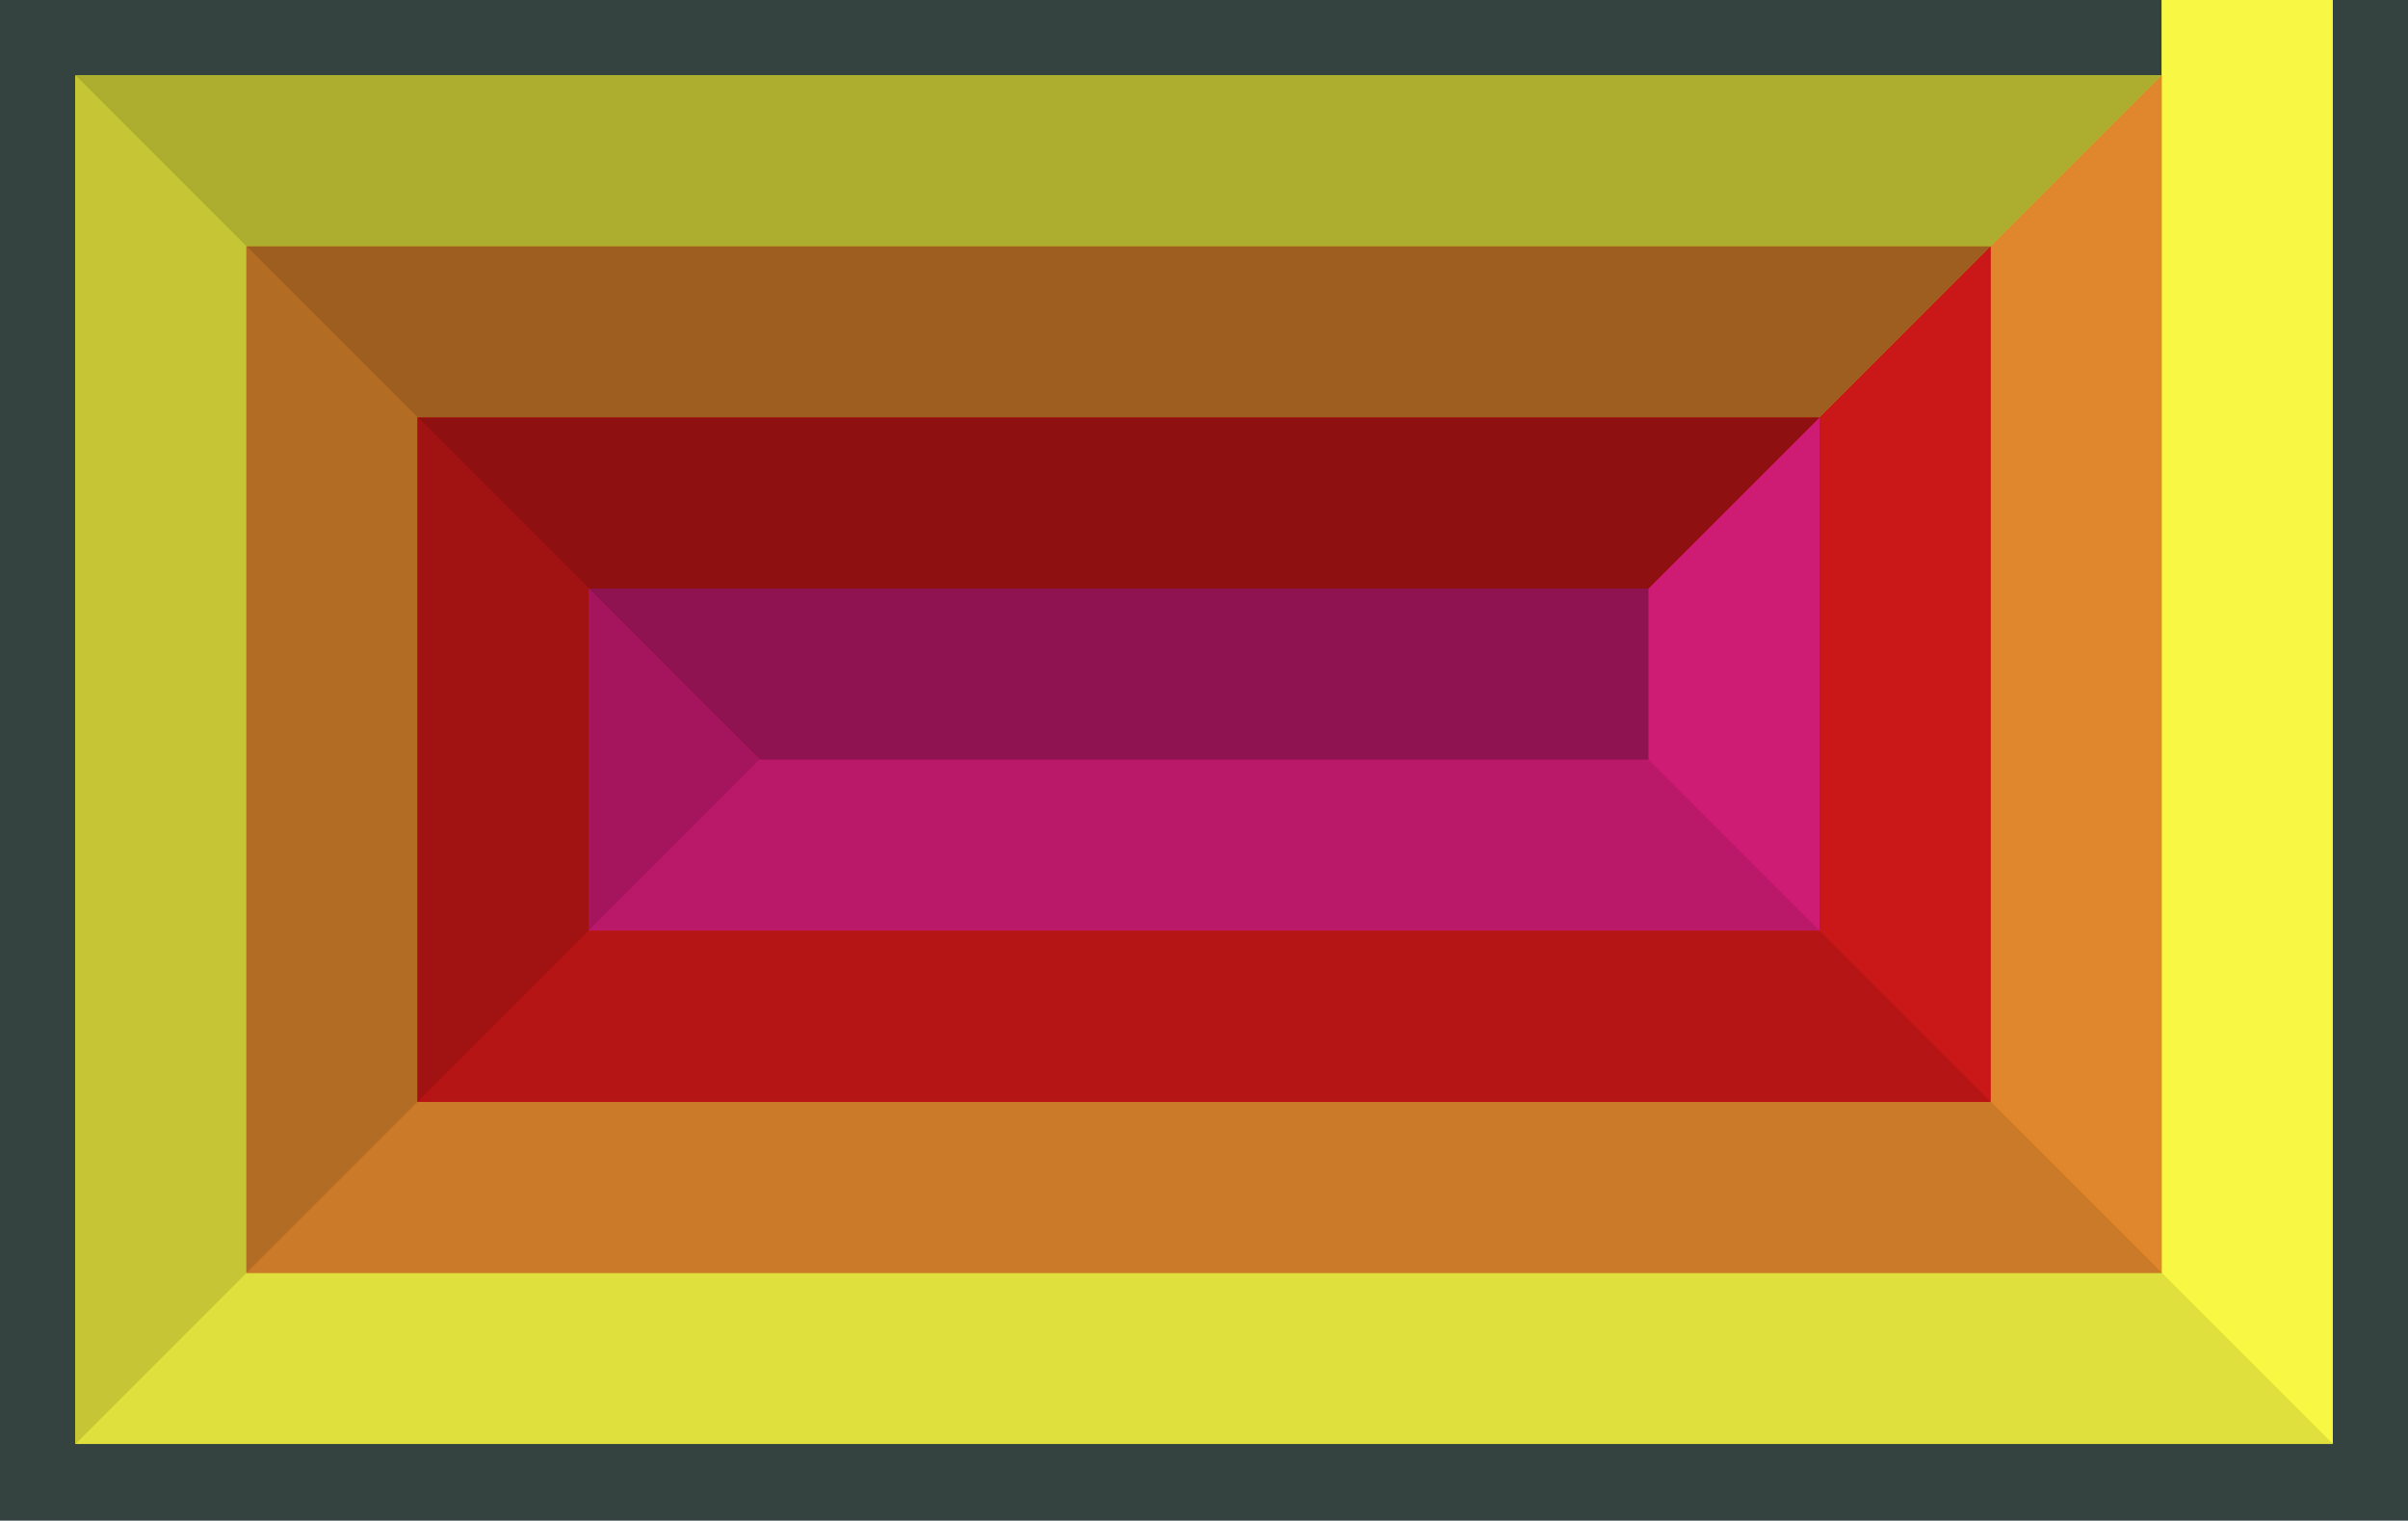
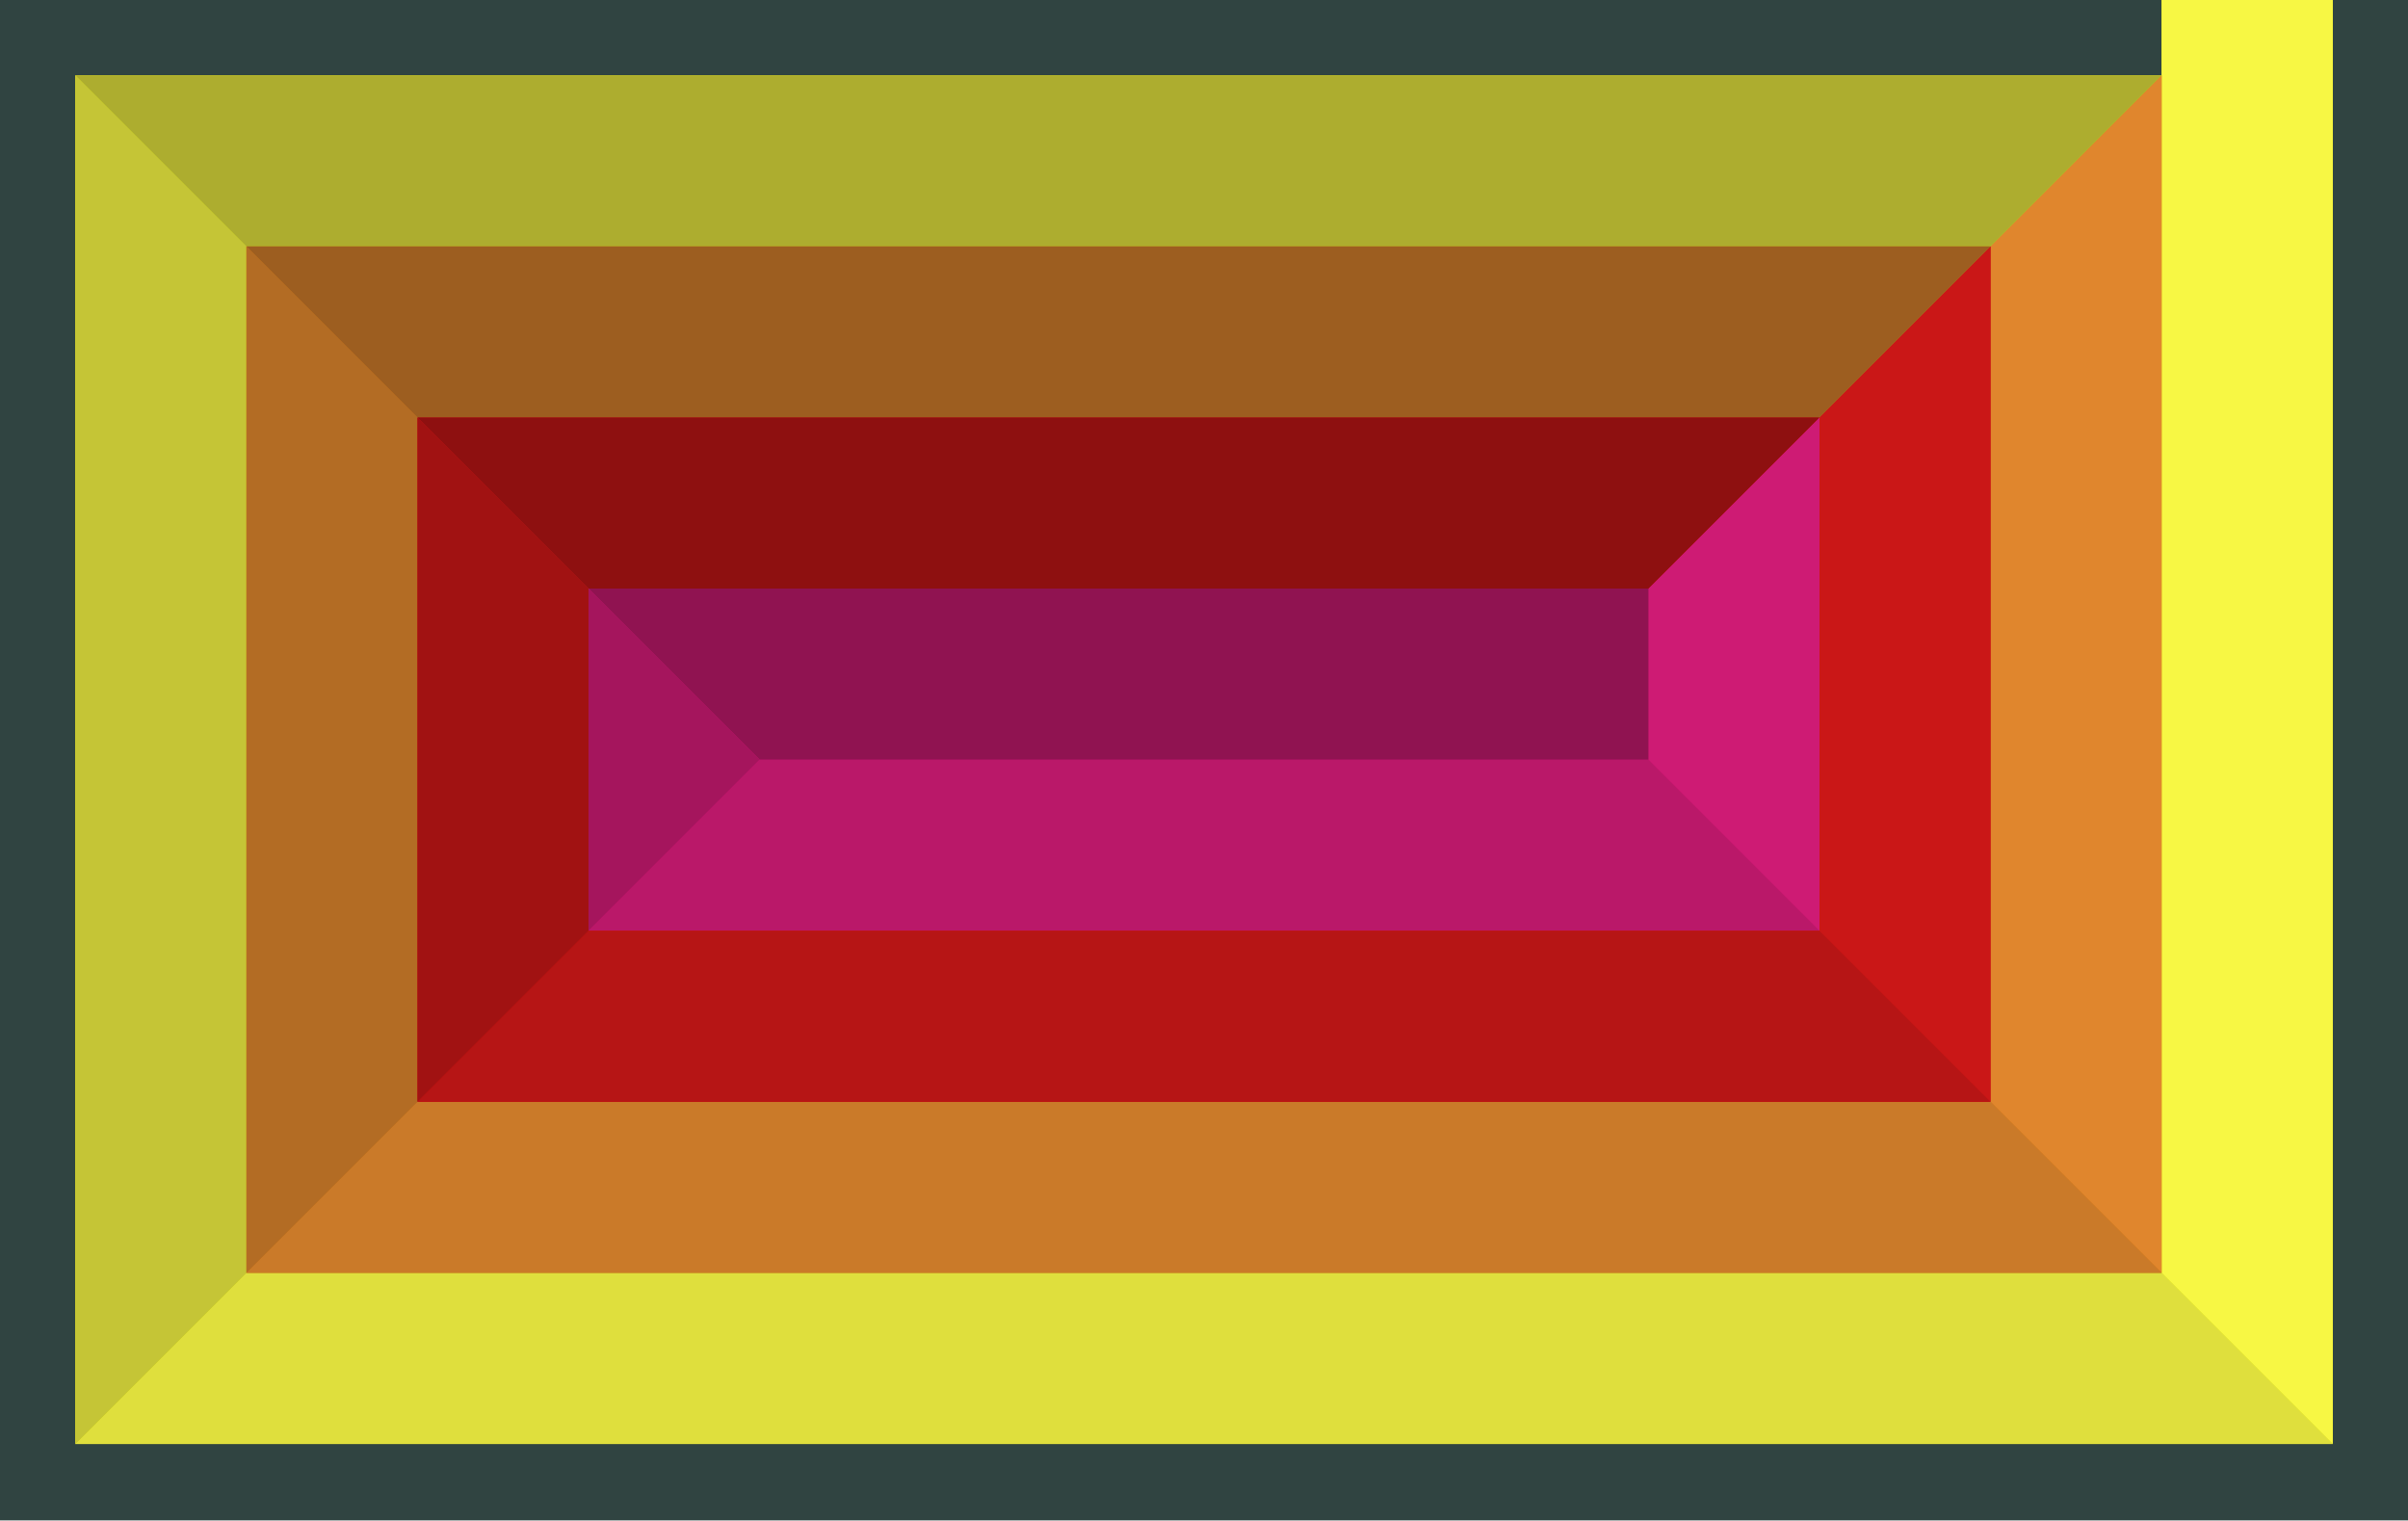
<svg xmlns="http://www.w3.org/2000/svg" version="1.1" id="Layer_1" x="0px" y="0px" width="960px" height="606.101px" viewBox="0 0 960 606.101" enable-background="new 0 0 960 606.101" xml:space="preserve">
  <g>
    <polyline fill="#304441" points="0,0 0,606.101 960,606.101 960,0 0,0  " />
-     <polyline fill="#FF007F" points="302.823,302.824 657.177,302.824 725.381,371.03 234.619,371.03 302.823,302.824  " />
-     <polyline fill="#FF007F" points="657.177,302.825 302.823,302.825 234.619,234.62 657.176,234.62 657.177,302.825  " />
-     <polyline fill="#FF007F" points="302.824,302.825 234.619,234.622 234.619,371.032 302.824,302.825  " />
-     <polyline fill="#FF007F" points="657.176,302.825 725.381,371.028 725.381,166.417 657.176,234.62 657.176,302.825  " />
-     <polyline fill="#FFFF00" points="98.206,507.442 861.794,507.442 930,575.649 30,575.649 98.206,507.442  " />
-     <polyline fill="#FFFF00" points="793.588,98.208 98.206,98.208 30,30.003 861.794,30.003 793.588,98.208  " />
-     <polyline fill="#FFFF00" points="98.206,98.21 30,30.003 30,575.649 98.206,507.444 98.206,98.21  " />
-     <polyline fill="#FFFF00" points="861.794,507.44 930,575.647 930,0.001 861.794,0 861.794,507.44  " />
-     <polyline fill="#FF7F00" points="166.412,439.237 793.588,439.237 861.795,507.442 98.206,507.442 166.412,439.237  " />
-     <polyline fill="#FF7F00" points="793.588,439.234 861.794,507.44 861.794,30.001 793.588,98.208 793.588,439.234  " />
-     <polyline fill="#FF7F00" points="725.383,166.415 166.412,166.415 98.205,98.208 793.588,98.208 725.383,166.415  " />
-     <polyline fill="#FF7F00" points="166.412,166.416 98.206,98.21 98.206,507.444 166.412,439.237 166.412,166.416  " />
-     <polyline fill="#FF0000" points="234.619,371.03 725.381,371.03 793.588,439.237 166.412,439.237 234.619,371.03  " />
-     <polyline fill="#FF0000" points="725.381,371.028 793.588,439.234 793.588,98.212 725.381,166.417 725.381,371.028  " />
-     <polyline fill="#FF0000" points="657.176,234.62 234.619,234.62 166.412,166.413 725.381,166.413 657.176,234.62  " />
-     <polyline fill="#FF0000" points="234.619,234.622 166.412,166.416 166.412,439.237 234.619,371.032 234.619,234.622  " />
-     <polyline fill="#344240" points="960,0 861.794,0 930,0.001 930,575.647 861.794,507.44 793.588,439.234 725.381,371.028    725.381,166.417 793.588,98.212 793.588,98.208 725.383,166.415 657.176,234.62 725.381,166.417 725.381,371.028 691.278,336.927    725.381,371.03 793.588,439.237 861.795,507.442 930,575.649 30,575.649 30,30.003 861.794,30.003 861.794,30.001 861.794,0 0,0    0,606.101 960,606.101 960,0  " />
-     <polyline fill="#CE1B74" points="725.381,166.417 657.176,234.62 657.177,302.825 657.177,302.824 691.278,336.927    725.381,371.028 725.381,166.417  " />
-     <polyline fill="#F7F744" points="861.794,0 861.794,0 861.794,30.001 861.794,30.003 861.794,507.44 930,575.647 930,0.001    861.794,0  " />
-     <path fill="#E0862D" d="M861.794,30.003L861.794,30.003l-68.206,68.205v0.004v341.022l68.206,68.206V30.001 M861.794,30.001   L861.794,30.001v0.002V30.001" />
-     <polyline fill="#CA1717" points="793.588,98.212 793.588,98.212 725.381,166.417 725.381,371.028 793.588,439.234 793.588,98.212     " />
-     <polyline fill="#2F3B3A" points="691.278,336.927 725.381,371.03 793.588,439.237 793.588,439.237 861.795,507.442    793.588,439.237 725.381,371.03 691.278,336.927  " />
-     <polyline fill="#BA1869" points="657.177,302.825 302.823,302.825 234.619,371.032 725.381,371.03 691.278,336.927    657.176,302.825  " />
-     <polyline fill="#BA1869" points="657.177,302.824 657.177,302.824 657.177,302.825 657.176,302.825 691.278,336.927    657.177,302.824  " />
-     <polyline fill="#DFDF3D" points="861.794,507.442 98.206,507.442 98.206,507.444 30,575.649 930,575.649 861.794,507.442  " />
-     <polyline fill="#CA7A29" points="793.588,439.237 793.588,439.237 793.588,439.237 166.412,439.237 98.206,507.444    861.795,507.442 861.794,507.442 861.795,507.442 793.588,439.237  " />
-     <polyline fill="#B61515" points="725.381,371.03 725.381,371.03 234.619,371.03 234.619,371.032 166.412,439.237 793.588,439.237    725.381,371.03  " />
-     <polyline fill="#344240" points="30,30.003 98.206,98.21 98.206,98.208 30,30.003  " />
-     <polyline fill="#344240" points="98.206,98.21 98.206,98.21 166.412,166.416 234.619,234.622 280.089,280.091 234.619,234.62    166.412,166.415 98.205,98.208  " />
-     <path fill="#252F2D" d="M166.412,166.415L166.412,166.415l68.207,68.205l-68.207-68.207 M725.383,166.415L725.383,166.415   l-68.207,68.205l68.205-68.205" />
-     <polyline fill="#901351" points="657.176,234.62 234.619,234.62 280.089,280.091 302.824,302.825 302.823,302.824 657.177,302.824    657.176,234.62  " />
-     <polyline fill="#901351" points="657.176,234.62 657.176,234.62 657.176,302.825 657.177,302.824 657.176,234.62  " />
-     <polyline fill="#ADAD2F" points="861.794,30.003 30,30.003 98.206,98.208 793.588,98.208 861.794,30.001  " />
-     <polyline fill="#9D5E20" points="861.794,30.003 861.794,30.003 861.794,30.001 793.588,98.208 861.794,30.003  " />
-     <polyline fill="#9D5E20" points="793.588,98.208 98.205,98.208 98.206,98.21 166.412,166.415 166.412,166.413 725.381,166.413    725.383,166.415 725.381,166.415 725.383,166.415 793.588,98.208  " />
-     <polyline fill="#8E1010" points="725.381,166.413 166.412,166.413 234.619,234.62 657.176,234.62 725.381,166.413  " />
-     <polyline fill="#82114A" points="657.177,302.824 302.823,302.824 302.824,302.825 657.177,302.825 657.176,302.825  " />
-     <polyline fill="#82114A" points="657.177,302.824 657.177,302.824 657.176,302.825 657.177,302.825  " />
-     <polyline fill="#A5155D" points="234.619,234.622 234.619,371.032 234.619,371.03 302.823,302.824 280.089,280.091    234.619,234.622  " />
-     <polyline fill="#C5C536" points="30,30.003 30,575.649 98.206,507.442 98.206,98.21 98.205,98.208 30,30.003  " />
-     <polyline fill="#B36C24" points="98.206,98.21 98.206,507.444 98.206,507.442 166.412,439.237 166.412,166.416 98.206,98.21  " />
-     <polyline fill="#A11212" points="166.412,166.416 166.412,439.237 166.412,439.237 234.619,371.03 234.619,234.622    166.412,166.416  " />
-     <polyline fill="#951354" points="302.823,302.824 234.619,371.03 234.619,371.032 234.619,371.03 302.824,302.825 302.823,302.825     " />
-     <polyline fill="#B2B231" points="98.206,507.442 30,575.649 98.206,507.444  " />
-     <polyline fill="#A26120" points="166.412,439.237 98.206,507.442 98.206,507.444 166.412,439.237  " />
-     <polyline fill="#921010" points="234.619,371.03 166.412,439.237 166.412,439.237 234.619,371.032  " />
-     <polyline fill="#740F41" points="280.089,280.091 302.823,302.825 302.823,302.824 280.089,280.091  " />
-     <polyline fill="#680E3B" points="302.823,302.824 302.823,302.824 302.823,302.825 302.824,302.825  " />
+     <g>
+       <polyline fill="#FF007F" points="302.823,302.824 657.177,302.824 725.381,371.03 234.619,371.03 302.823,302.824   " />
+       <polyline fill="#FF007F" points="657.177,302.825 302.823,302.825 234.619,234.62 657.176,234.62 657.177,302.825   " />
+       <polyline fill="#FF007F" points="302.824,302.825 234.619,234.622 234.619,371.032 302.824,302.825   " />
+       <polyline fill="#FF007F" points="657.176,302.825 725.381,371.028 725.381,166.417 657.176,234.62 657.176,302.825   " />
+       <polyline fill="#FFFF00" points="98.206,507.442 861.794,507.442 930,575.649 30,575.649 98.206,507.442   " />
+       <polyline fill="#FFFF00" points="793.588,98.208 98.206,98.208 30,30.003 861.794,30.003 793.588,98.208   " />
+       <polyline fill="#FFFF00" points="98.206,98.21 30,30.003 30,575.649 98.206,507.444 98.206,98.21   " />
+       <polyline fill="#FFFF00" points="861.794,507.44 930,575.647 930,0.001 861.794,0 861.794,507.44   " />
+       <polyline fill="#FF7F00" points="166.412,439.237 793.588,439.237 861.795,507.442 98.206,507.442 166.412,439.237   " />
+       <polyline fill="#FF7F00" points="793.588,439.234 861.794,507.44 861.794,30.001 793.588,98.208 793.588,439.234   " />
+       <polyline fill="#FF7F00" points="725.383,166.415 166.412,166.415 98.205,98.208 793.588,98.208 725.383,166.415   " />
+       <polyline fill="#FF7F00" points="166.412,166.416 98.206,98.21 98.206,507.444 166.412,439.237 166.412,166.416   " />
+       <polyline fill="#FF0000" points="234.619,371.03 725.381,371.03 793.588,439.237 166.412,439.237 234.619,371.03   " />
+       <polyline fill="#FF0000" points="725.381,371.028 793.588,439.234 793.588,98.212 725.381,166.417 725.381,371.028   " />
+       <polyline fill="#FF0000" points="657.176,234.62 234.619,234.62 166.412,166.413 725.381,166.413 657.176,234.62   " />
+       <polyline fill="#FF0000" points="234.619,234.622 166.412,166.416 166.412,439.237 234.619,371.032 234.619,234.622   " />
+       <polyline fill="#CE1B74" points="725.381,166.417 657.176,234.62 657.177,302.825 657.177,302.824 691.278,336.927     725.381,371.028 725.381,166.417   " />
+       <polyline fill="#F7F744" points="861.794,0 861.794,0 861.794,30.001 861.794,30.003 861.794,507.44 930,575.647 930,0.001     861.794,0   " />
+       <path fill="#E0862D" d="M861.794,30.003L861.794,30.003l-68.206,68.205v0.004v341.022l68.206,68.206V30.001 M861.794,30.001    L861.794,30.001v0.002V30.001" />
+       <polyline fill="#CA1717" points="793.588,98.212 793.588,98.212 725.381,166.417 725.381,371.028 793.588,439.234 793.588,98.212       " />
+       <polyline fill="#2F3B3A" points="691.278,336.927 725.381,371.03 793.588,439.237 861.795,507.442 793.588,439.237     725.381,371.03 691.278,336.927   " />
+       <polyline fill="#BA1869" points="657.177,302.825 302.823,302.825 234.619,371.032 725.381,371.03 691.278,336.927     657.176,302.825   " />
+       <polyline fill="#BA1869" points="657.177,302.824 657.177,302.824 657.177,302.825 657.176,302.825 691.278,336.927     657.177,302.824   " />
+       <polyline fill="#DFDF3D" points="861.794,507.442 98.206,507.442 98.206,507.444 30,575.649 930,575.649 861.794,507.442   " />
+       <polyline fill="#CA7A29" points="793.588,439.237 793.588,439.237 166.412,439.237 98.206,507.444 861.795,507.442     861.794,507.442 861.795,507.442 793.588,439.237   " />
+       <polyline fill="#B61515" points="725.381,371.03 725.381,371.03 234.619,371.03 234.619,371.032 166.412,439.237 793.588,439.237     725.381,371.03   " />
+       <polyline fill="#344240" points="30,30.003 98.206,98.21 98.206,98.208 30,30.003   " />
+       <polyline fill="#344240" points="98.206,98.21 98.206,98.21 166.412,166.416 234.619,234.622 280.089,280.091 234.619,234.62     166.412,166.415 98.205,98.208   " />
+       <path fill="#252F2D" d="M166.412,166.415L166.412,166.415l68.207,68.205l-68.207-68.207 M725.383,166.415L725.383,166.415    l-68.207,68.205l68.205-68.205" />
+       <polyline fill="#901351" points="657.176,234.62 234.619,234.62 280.089,280.091 302.824,302.825 302.823,302.824     657.177,302.824 657.176,234.62   " />
+       <polyline fill="#901351" points="657.176,234.62 657.176,234.62 657.176,302.825 657.177,302.824 657.176,234.62   " />
+       <polyline fill="#ADAD2F" points="861.794,30.003 30,30.003 98.206,98.208 793.588,98.208 861.794,30.001   " />
+       <polyline fill="#9D5E20" points="861.794,30.003 861.794,30.003 861.794,30.001 793.588,98.208 861.794,30.003   " />
+       <polyline fill="#9D5E20" points="793.588,98.208 98.205,98.208 98.206,98.21 166.412,166.415 166.412,166.413 725.381,166.413     725.383,166.415 725.381,166.415 725.383,166.415 793.588,98.208   " />
+       <polyline fill="#8E1010" points="725.381,166.413 166.412,166.413 234.619,234.62 657.176,234.62 725.381,166.413   " />
+       <polyline fill="#82114A" points="657.177,302.824 302.823,302.824 302.824,302.825 657.177,302.825 657.176,302.825   " />
+       <polyline fill="#82114A" points="657.177,302.824 657.177,302.824 657.176,302.825 657.177,302.825   " />
+       <polyline fill="#A5155D" points="234.619,234.622 234.619,371.032 234.619,371.03 302.823,302.824 280.089,280.091     234.619,234.622   " />
+       <polyline fill="#C5C536" points="30,30.003 30,575.649 98.206,507.442 98.206,98.21 98.205,98.208 30,30.003   " />
+       <polyline fill="#B36C24" points="98.206,98.21 98.206,507.444 98.206,507.442 166.412,439.237 166.412,166.416 98.206,98.21   " />
+       <polyline fill="#A11212" points="166.412,166.416 166.412,439.237 234.619,371.03 234.619,234.622 166.412,166.416   " />
+       <polyline fill="#951354" points="302.823,302.824 234.619,371.03 234.619,371.032 234.619,371.03 302.824,302.825     302.823,302.825   " />
+       <polyline fill="#B2B231" points="98.206,507.442 30,575.649 98.206,507.444   " />
+       <polyline fill="#A26120" points="166.412,439.237 98.206,507.442 98.206,507.444 166.412,439.237   " />
+       <polyline fill="#921010" points="234.619,371.03 166.412,439.237 234.619,371.032   " />
+       <polyline fill="#740F41" points="280.089,280.091 302.823,302.825 302.823,302.824 280.089,280.091   " />
+       <polyline fill="#680E3B" points="302.823,302.824 302.823,302.824 302.823,302.825 302.824,302.825   " />
+     </g>
  </g>
</svg>
